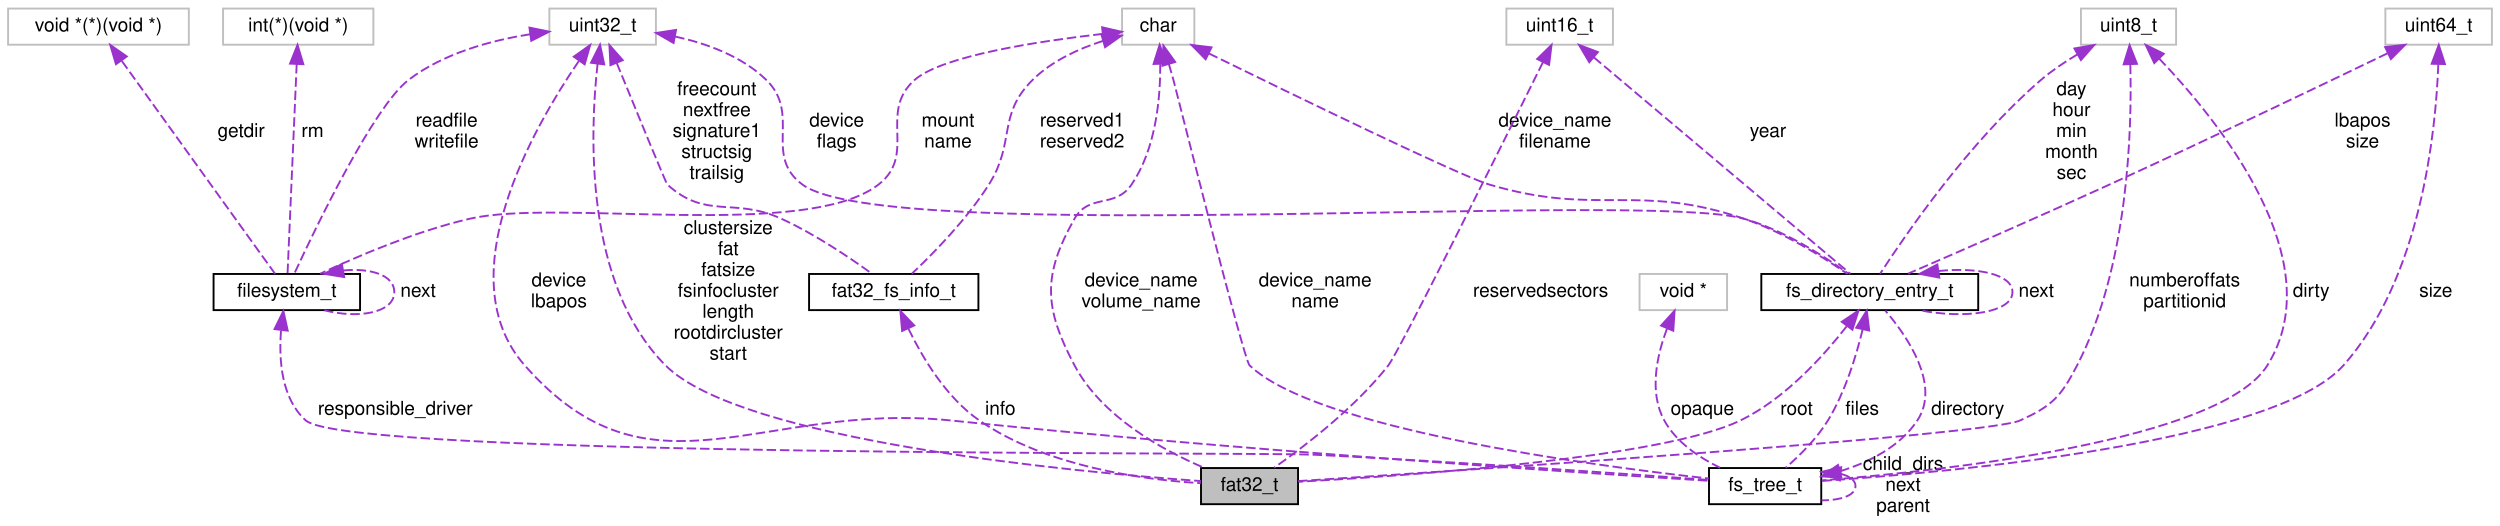
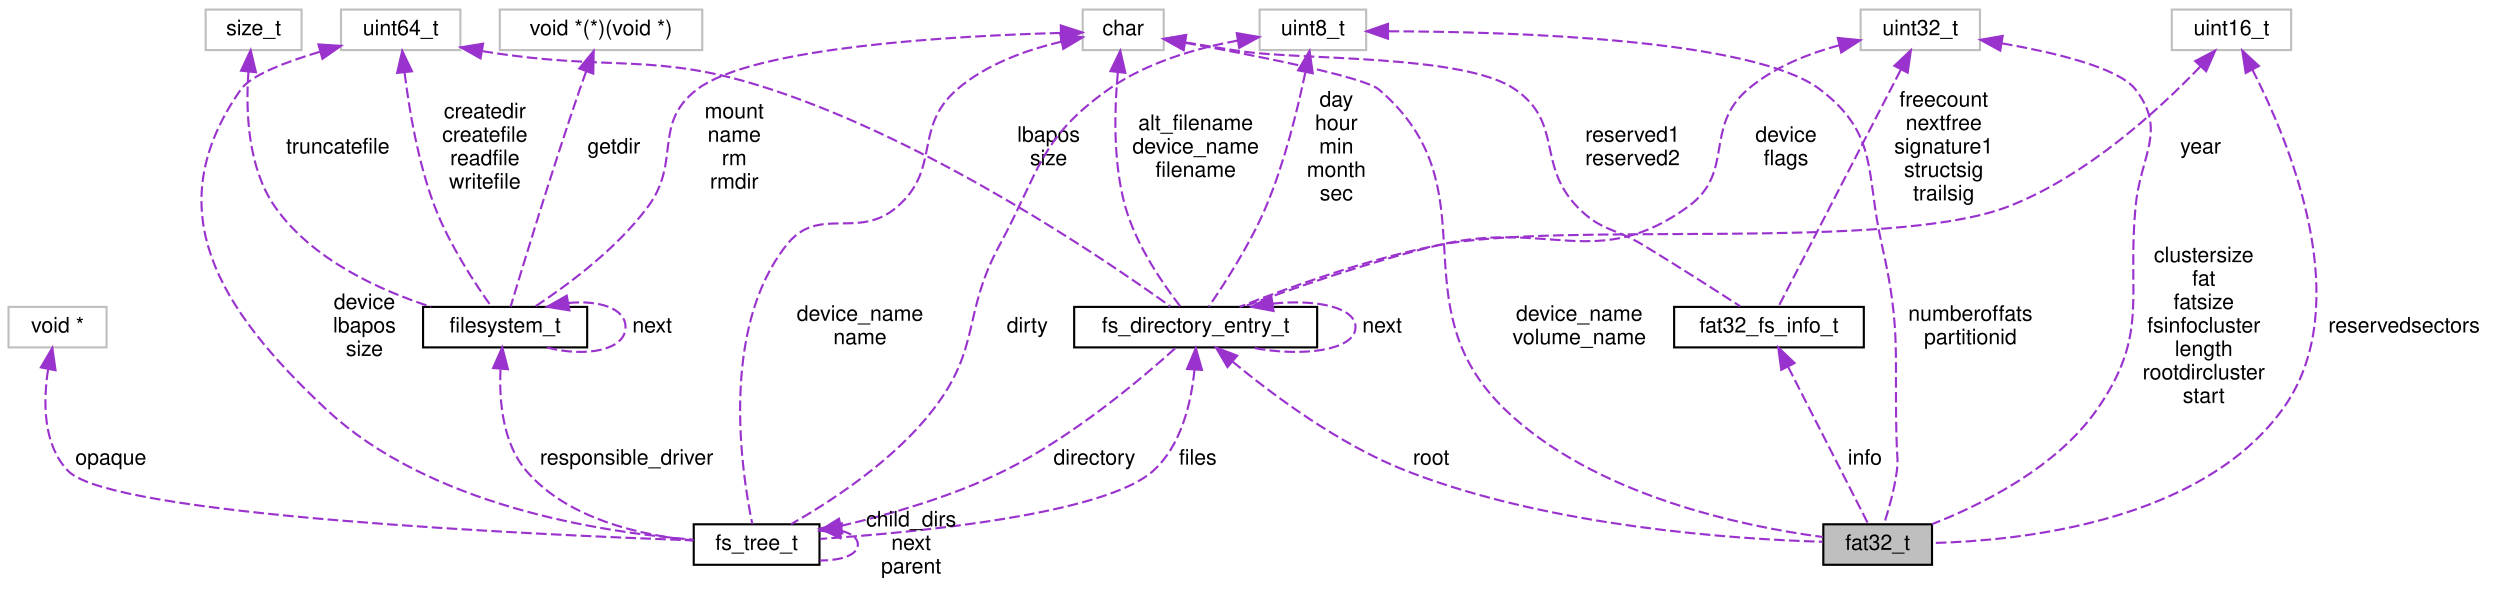
- <svg xmlns="http://www.w3.org/2000/svg" xmlns:xlink="http://www.w3.org/1999/xlink" width="1314pt" height="276pt" viewBox="0.00 0.00 1313.50 276.00">
+ <svg xmlns="http://www.w3.org/2000/svg" xmlns:xlink="http://www.w3.org/1999/xlink" width="1173pt" height="276pt" viewBox="0.00 0.00 1173.00 276.00">
  <g id="graph0" class="graph" transform="scale(1 1) rotate(0) translate(4 272)">
    <g id="node1" class="node">
      <g id="a_node1">
        <a xlink:title="FAT32 filesystem information, used internally by the driver. This is a higher level version of FSINFO...">
-           <polygon fill="#bfbfbf" stroke="black" points="627,-7 627,-26 678,-26 678,-7 627,-7" />
-           <text text-anchor="middle" x="652.5" y="-14" font-family="Helvetica,sans-Serif" font-size="10.00">fat32_t</text>
+           <polygon fill="#bfbfbf" stroke="black" points="851.5,-7 851.5,-26 902.5,-26 902.5,-7 851.5,-7" />
+           <text text-anchor="middle" x="877" y="-14" font-family="Helvetica,sans-Serif" font-size="10.00">fat32_t</text>
        </a>
      </g>
    </g>
    <g id="node2" class="node">
      <g id="a_node2">
-         <a xlink:href="structfs__directory__entry__t.html" target="_top" xlink:title=" ">
-           <polygon fill="none" stroke="black" points="921.5,-109 921.5,-128 1035.5,-128 1035.5,-109 921.5,-109" />
-           <text text-anchor="middle" x="978.5" y="-116" font-family="Helvetica,sans-Serif" font-size="10.00">fs_directory_entry_t</text>
+         <a xlink:href="structfs__directory__entry__t.html" target="_top" xlink:title="A VFS directory entry. Files AND directories have these, but internally there is also a tree of fs_tr...">
+           <polygon fill="none" stroke="black" points="500,-109 500,-128 614,-128 614,-109 500,-109" />
+           <text text-anchor="middle" x="557" y="-116" font-family="Helvetica,sans-Serif" font-size="10.00">fs_directory_entry_t</text>
        </a>
      </g>
    </g>
    <g id="edge1" class="edge">
-       <path fill="none" stroke="#9a32cd" stroke-dasharray="5,2" d="M966.36,-100.48C954.16,-84.81 933.85,-62.33 910.5,-51 869.86,-31.29 735.25,-21.93 678.3,-18.78" />
-       <polygon fill="#9a32cd" stroke="#9a32cd" points="963.78,-102.87 972.57,-108.78 969.38,-98.68 963.78,-102.87" />
-       <text text-anchor="middle" x="940" y="-54" font-family="Helvetica,sans-Serif" font-size="10.00"> root</text>
+       <path fill="none" stroke="#9a32cd" stroke-dasharray="5,2" d="M574.24,-102.4C593,-86.86 624.54,-63.24 656,-51 723.09,-24.9 808.99,-19.04 851.21,-17.79" />
+       <polygon fill="#9a32cd" stroke="#9a32cd" points="571.93,-99.77 566.57,-108.9 576.46,-105.11 571.93,-99.77" />
+       <text text-anchor="middle" x="667.5" y="-54" font-family="Helvetica,sans-Serif" font-size="10.00"> root</text>
    </g>
    <g id="edge2" class="edge">
-       <path fill="none" stroke="#9a32cd" stroke-dasharray="5,2" d="M1014.61,-129.55C1034.84,-131.65 1053.5,-127.97 1053.5,-118.5 1053.5,-107.48 1028.23,-104.3 1004.63,-108.94" />
-       <polygon fill="#9a32cd" stroke="#9a32cd" points="1015.04,-126.08 1004.63,-128.06 1014.01,-133 1015.04,-126.08" />
-       <text text-anchor="middle" x="1066" y="-116" font-family="Helvetica,sans-Serif" font-size="10.00"> next</text>
+       <path fill="none" stroke="#9a32cd" stroke-dasharray="5,2" d="M593.11,-129.55C613.34,-131.65 632,-127.97 632,-118.5 632,-107.48 606.73,-104.3 583.13,-108.94" />
+       <polygon fill="#9a32cd" stroke="#9a32cd" points="593.54,-126.08 583.13,-128.06 592.51,-133 593.54,-126.08" />
+       <text text-anchor="middle" x="644.5" y="-116" font-family="Helvetica,sans-Serif" font-size="10.00"> next</text>
    </g>
    <g id="node4" class="node">
      <g id="a_node4">
-         <a xlink:href="structfs__tree__t.html" target="_top" xlink:title=" ">
-           <polygon fill="none" stroke="black" points="894,-7 894,-26 953,-26 953,-7 894,-7" />
-           <text text-anchor="middle" x="923.5" y="-14" font-family="Helvetica,sans-Serif" font-size="10.00">fs_tree_t</text>
+         <a xlink:href="structfs__tree__t.html" target="_top" xlink:title="Used internally by filesystem.c to cache directories to RAM.">
+           <polygon fill="none" stroke="black" points="321.5,-7 321.5,-26 380.5,-26 380.5,-7 321.5,-7" />
+           <text text-anchor="middle" x="351" y="-14" font-family="Helvetica,sans-Serif" font-size="10.00">fs_tree_t</text>
        </a>
      </g>
    </g>
    <g id="edge6" class="edge">
-       <path fill="none" stroke="#9a32cd" stroke-dasharray="5,2" d="M974.77,-98.92C971.42,-85.01 965.61,-65.9 956.5,-51 950.62,-41.39 941.49,-32.4 934.33,-26.16" />
-       <polygon fill="#9a32cd" stroke="#9a32cd" points="971.37,-99.76 976.94,-108.78 978.21,-98.26 971.37,-99.76" />
-       <text text-anchor="middle" x="974.5" y="-54" font-family="Helvetica,sans-Serif" font-size="10.00"> files</text>
+       <path fill="none" stroke="#9a32cd" stroke-dasharray="5,2" d="M556.44,-98.39C554.93,-83.31 550.33,-62.9 537,-51 514.35,-30.8 427.3,-22.3 380.76,-19.14" />
+       <polygon fill="#9a32cd" stroke="#9a32cd" points="552.97,-98.89 557.09,-108.65 559.95,-98.45 552.97,-98.89" />
+       <text text-anchor="middle" x="558" y="-54" font-family="Helvetica,sans-Serif" font-size="10.00"> files</text>
    </g>
    <g id="node3" class="node">
      <g id="a_node3">
        <a xlink:title=" ">
-           <polygon fill="none" stroke="#bfbfbf" points="1249.5,-248.5 1249.5,-267.5 1305.5,-267.5 1305.5,-248.5 1249.5,-248.5" />
-           <text text-anchor="middle" x="1277.5" y="-255.5" font-family="Helvetica,sans-Serif" font-size="10.00">uint64_t</text>
+           <polygon fill="none" stroke="#bfbfbf" points="156,-248.5 156,-267.5 212,-267.5 212,-248.5 156,-248.5" />
+           <text text-anchor="middle" x="184" y="-255.5" font-family="Helvetica,sans-Serif" font-size="10.00">uint64_t</text>
        </a>
      </g>
    </g>
    <g id="edge3" class="edge">
-       <path fill="none" stroke="#9a32cd" stroke-dasharray="5,2" d="M1250.65,-243.99C1216.73,-227.62 1156.5,-198.77 1104.5,-175 1067.33,-158.01 1023.59,-138.95 998.65,-128.17" />
-       <polygon fill="#9a32cd" stroke="#9a32cd" points="1249.37,-247.26 1259.89,-248.46 1252.41,-240.95 1249.37,-247.26" />
-       <text text-anchor="middle" x="1237.5" y="-205.5" font-family="Helvetica,sans-Serif" font-size="10.00"> lbapos</text>
-       <text text-anchor="middle" x="1237.5" y="-194.5" font-family="Helvetica,sans-Serif" font-size="10.00">size</text>
+       <path fill="none" stroke="#9a32cd" stroke-dasharray="5,2" d="M222.37,-248C283.33,-237.92 302.64,-248.27 358,-230 434.55,-204.74 515.47,-149.57 545.18,-128.2" />
+       <polygon fill="#9a32cd" stroke="#9a32cd" points="221.45,-244.61 212.21,-249.8 222.67,-251.5 221.45,-244.61" />
+       <text text-anchor="middle" x="488" y="-205.5" font-family="Helvetica,sans-Serif" font-size="10.00"> lbapos</text>
+       <text text-anchor="middle" x="488" y="-194.5" font-family="Helvetica,sans-Serif" font-size="10.00">size</text>
    </g>
    <g id="edge5" class="edge">
-       <path fill="none" stroke="#9a32cd" stroke-dasharray="5,2" d="M1277.32,-238.09C1276,-202.7 1268.26,-125.91 1227.5,-80 1191.28,-39.2 1022.15,-23.84 953.04,-19.2" />
-       <polygon fill="#9a32cd" stroke="#9a32cd" points="1273.83,-238.48 1277.57,-248.4 1280.83,-238.32 1273.83,-238.48" />
-       <text text-anchor="middle" x="1276" y="-116" font-family="Helvetica,sans-Serif" font-size="10.00"> size</text>
-     </g>
-     <g id="edge4" class="edge">
-       <path fill="none" stroke="#9a32cd" stroke-dasharray="5,2" d="M962.96,-24.31C978.29,-29.1 994.33,-37.22 1003.5,-51 1015.94,-69.69 998.05,-95.42 986.68,-108.73" />
-       <polygon fill="#9a32cd" stroke="#9a32cd" points="963.64,-20.87 953.07,-21.63 961.81,-27.63 963.64,-20.87" />
-       <text text-anchor="middle" x="1030" y="-54" font-family="Helvetica,sans-Serif" font-size="10.00"> directory</text>
-     </g>
-     <g id="edge7" class="edge">
-       <path fill="none" stroke="#9a32cd" stroke-dasharray="5,2" d="M963.17,-22.95C967.91,-21.77 971,-19.62 971,-16.5 971,-11.5 963.08,-9 953.19,-9" />
-       <polygon fill="#9a32cd" stroke="#9a32cd" points="962.76,-19.47 953.19,-24 963.5,-26.43 962.76,-19.47" />
-       <text text-anchor="middle" x="996" y="-25" font-family="Helvetica,sans-Serif" font-size="10.00"> child_dirs</text>
-       <text text-anchor="middle" x="996" y="-14" font-family="Helvetica,sans-Serif" font-size="10.00">next</text>
-       <text text-anchor="middle" x="996" y="-3" font-family="Helvetica,sans-Serif" font-size="10.00">parent</text>
+       <path fill="none" stroke="#9a32cd" stroke-dasharray="5,2" d="M146.04,-247.69C129.88,-242.9 113.68,-236.66 109,-230 69.33,-173.55 98.63,-127.15 149,-80 197.38,-34.72 277.96,-22.22 321.28,-18.79" />
+       <polygon fill="#9a32cd" stroke="#9a32cd" points="145.42,-251.15 155.99,-250.49 147.31,-244.42 145.42,-251.15" />
+       <text text-anchor="middle" x="167" y="-127" font-family="Helvetica,sans-Serif" font-size="10.00"> device</text>
+       <text text-anchor="middle" x="167" y="-116" font-family="Helvetica,sans-Serif" font-size="10.00">lbapos</text>
+       <text text-anchor="middle" x="167" y="-105" font-family="Helvetica,sans-Serif" font-size="10.00">size</text>
    </g>
    <g id="node5" class="node">
      <g id="a_node5">
-         <a xlink:href="structfilesystem__t.html" target="_top" xlink:title=" ">
-           <polygon fill="none" stroke="black" points="108,-109 108,-128 185,-128 185,-109 108,-109" />
-           <text text-anchor="middle" x="146.5" y="-116" font-family="Helvetica,sans-Serif" font-size="10.00">filesystem_t</text>
-         </a>
-       </g>
+         <a xlink:href="structfilesystem__t.html" target="_top" xlink:title="Defines a filesystem driver.">
+           <polygon fill="none" stroke="black" points="194.5,-109 194.5,-128 271.5,-128 271.5,-109 194.5,-109" />
+           <text text-anchor="middle" x="233" y="-116" font-family="Helvetica,sans-Serif" font-size="10.00">filesystem_t</text>
+         </a>
+       </g>
+     </g>
+     <g id="edge9" class="edge">
+       <path fill="none" stroke="#9a32cd" stroke-dasharray="5,2" d="M185.85,-237.84C187.93,-220.89 192.1,-195.7 200,-175 206.79,-157.2 219.12,-138.56 226.63,-128.05" />
+       <polygon fill="#9a32cd" stroke="#9a32cd" points="182.34,-237.79 184.73,-248.11 189.3,-238.55 182.34,-237.79" />
+       <text text-anchor="middle" x="223.5" y="-216.5" font-family="Helvetica,sans-Serif" font-size="10.00"> createdir</text>
+       <text text-anchor="middle" x="223.5" y="-205.5" font-family="Helvetica,sans-Serif" font-size="10.00">createfile</text>
+       <text text-anchor="middle" x="223.5" y="-194.5" font-family="Helvetica,sans-Serif" font-size="10.00">readfile</text>
+       <text text-anchor="middle" x="223.5" y="-183.5" font-family="Helvetica,sans-Serif" font-size="10.00">writefile</text>
+     </g>
+     <g id="edge4" class="edge">
+       <path fill="none" stroke="#9a32cd" stroke-dasharray="5,2" d="M390.46,-25.22C413.52,-30.62 442.77,-39.03 467,-51 499.4,-67 532.23,-94.86 547.76,-108.89" />
+       <polygon fill="#9a32cd" stroke="#9a32cd" points="391.19,-21.8 380.66,-23.02 389.65,-28.63 391.19,-21.8" />
+       <text text-anchor="middle" x="509.5" y="-54" font-family="Helvetica,sans-Serif" font-size="10.00"> directory</text>
+     </g>
+     <g id="edge7" class="edge">
+       <path fill="none" stroke="#9a32cd" stroke-dasharray="5,2" d="M390.67,-22.95C395.41,-21.77 398.5,-19.62 398.5,-16.5 398.5,-11.5 390.58,-9 380.69,-9" />
+       <polygon fill="#9a32cd" stroke="#9a32cd" points="390.26,-19.47 380.69,-24 391,-26.43 390.26,-19.47" />
+       <text text-anchor="middle" x="423.5" y="-25" font-family="Helvetica,sans-Serif" font-size="10.00"> child_dirs</text>
+       <text text-anchor="middle" x="423.5" y="-14" font-family="Helvetica,sans-Serif" font-size="10.00">next</text>
+       <text text-anchor="middle" x="423.5" y="-3" font-family="Helvetica,sans-Serif" font-size="10.00">parent</text>
    </g>
    <g id="edge8" class="edge">
-       <path fill="none" stroke="#9a32cd" stroke-dasharray="5,2" d="M143.45,-98.18C142.27,-82.98 143.58,-62.51 156.5,-51 178.5,-31.4 657.07,-34.46 686.5,-33 761.25,-29.29 849.14,-23.05 893.96,-19.73" />
-       <polygon fill="#9a32cd" stroke="#9a32cd" points="140.03,-99.03 144.7,-108.54 146.98,-98.2 140.03,-99.03" />
-       <text text-anchor="middle" x="203.5" y="-54" font-family="Helvetica,sans-Serif" font-size="10.00"> responsible_driver</text>
-     </g>
-     <g id="edge10" class="edge">
-       <path fill="none" stroke="#9a32cd" stroke-dasharray="5,2" d="M176.19,-129.84C190.43,-131.23 203,-127.45 203,-118.5 203,-107.48 183.96,-104.3 166.19,-108.94" />
-       <polygon fill="#9a32cd" stroke="#9a32cd" points="176.65,-126.37 166.19,-128.06 175.42,-133.26 176.65,-126.37" />
-       <text text-anchor="middle" x="215.5" y="-116" font-family="Helvetica,sans-Serif" font-size="10.00"> next</text>
+       <path fill="none" stroke="#9a32cd" stroke-dasharray="5,2" d="M230.81,-98.61C230.19,-83.95 231.84,-64 243,-51 262.31,-28.51 296.42,-20.9 321.15,-18.43" />
+       <polygon fill="#9a32cd" stroke="#9a32cd" points="227.36,-99.32 231.66,-109 234.33,-98.75 227.36,-99.32" />
+       <text text-anchor="middle" x="290" y="-54" font-family="Helvetica,sans-Serif" font-size="10.00"> responsible_driver</text>
+     </g>
+     <g id="edge11" class="edge">
+       <path fill="none" stroke="#9a32cd" stroke-dasharray="5,2" d="M262.69,-129.84C276.93,-131.23 289.5,-127.45 289.5,-118.5 289.5,-107.48 270.46,-104.3 252.69,-108.94" />
+       <polygon fill="#9a32cd" stroke="#9a32cd" points="263.15,-126.37 252.69,-128.06 261.92,-133.26 263.15,-126.37" />
+       <text text-anchor="middle" x="302" y="-116" font-family="Helvetica,sans-Serif" font-size="10.00"> next</text>
    </g>
    <g id="node6" class="node">
      <g id="a_node6">
        <a xlink:title=" ">
-           <polygon fill="none" stroke="#bfbfbf" points="0,-248.5 0,-267.5 95,-267.5 95,-248.5 0,-248.5" />
-           <text text-anchor="middle" x="47.5" y="-255.5" font-family="Helvetica,sans-Serif" font-size="10.00">void *(*)(void *)</text>
-         </a>
-       </g>
-     </g>
-     <g id="edge9" class="edge">
-       <path fill="none" stroke="#9a32cd" stroke-dasharray="5,2" d="M59.79,-239.93C81.13,-210.3 124.27,-150.38 140.31,-128.1" />
-       <polygon fill="#9a32cd" stroke="#9a32cd" points="56.7,-238.24 53.69,-248.4 62.38,-242.33 56.7,-238.24" />
-       <text text-anchor="middle" x="122.5" y="-200" font-family="Helvetica,sans-Serif" font-size="10.00"> getdir</text>
+           <polygon fill="none" stroke="#bfbfbf" points="230.5,-248.5 230.5,-267.5 325.5,-267.5 325.5,-248.5 230.5,-248.5" />
+           <text text-anchor="middle" x="278" y="-255.5" font-family="Helvetica,sans-Serif" font-size="10.00">void *(*)(void *)</text>
+         </a>
+       </g>
+     </g>
+     <g id="edge10" class="edge">
+       <path fill="none" stroke="#9a32cd" stroke-dasharray="5,2" d="M271,-238.45C269.97,-235.63 268.94,-232.74 268,-230 255.06,-192.32 241.2,-146.82 235.58,-128.14" />
+       <polygon fill="#9a32cd" stroke="#9a32cd" points="267.8,-239.88 274.56,-248.04 274.36,-237.45 267.8,-239.88" />
+       <text text-anchor="middle" x="284" y="-200" font-family="Helvetica,sans-Serif" font-size="10.00"> getdir</text>
    </g>
    <g id="node7" class="node">
      <g id="a_node7">
        <a xlink:title=" ">
-           <polygon fill="none" stroke="#bfbfbf" points="113,-248.5 113,-267.5 192,-267.5 192,-248.5 113,-248.5" />
-           <text text-anchor="middle" x="152.5" y="-255.5" font-family="Helvetica,sans-Serif" font-size="10.00">int(*)(void *)</text>
-         </a>
-       </g>
-     </g>
-     <g id="edge11" class="edge">
-       <path fill="none" stroke="#9a32cd" stroke-dasharray="5,2" d="M151.69,-238.36C150.37,-208.23 147.83,-149.99 146.88,-128.1" />
-       <polygon fill="#9a32cd" stroke="#9a32cd" points="148.19,-238.56 152.12,-248.4 155.19,-238.26 148.19,-238.56" />
-       <text text-anchor="middle" x="160" y="-200" font-family="Helvetica,sans-Serif" font-size="10.00"> rm</text>
-     </g>
-     <g id="node8" class="node">
-       <g id="a_node8">
-         <a xlink:title=" ">
-           <polygon fill="none" stroke="#bfbfbf" points="585.5,-248.5 585.5,-267.5 623.5,-267.5 623.5,-248.5 585.5,-248.5" />
-           <text text-anchor="middle" x="604.5" y="-255.5" font-family="Helvetica,sans-Serif" font-size="10.00">char</text>
-         </a>
-       </g>
-     </g>
-     <g id="edge23" class="edge">
-       <path fill="none" stroke="#9a32cd" stroke-dasharray="5,2" d="M605.58,-238.26C605.68,-220.49 603.34,-193.78 590.5,-175 581.72,-162.16 568.16,-170.53 560.5,-157 543.64,-127.22 544.48,-110.24 560.5,-80 574.78,-53.04 606.48,-35.55 628.65,-26.11" />
-       <polygon fill="#9a32cd" stroke="#9a32cd" points="602.07,-238.37 605.25,-248.48 609.07,-238.6 602.07,-238.37" />
-       <text text-anchor="middle" x="595.5" y="-121.5" font-family="Helvetica,sans-Serif" font-size="10.00"> device_name</text>
-       <text text-anchor="middle" x="595.5" y="-110.5" font-family="Helvetica,sans-Serif" font-size="10.00">volume_name</text>
-     </g>
-     <g id="edge19" class="edge">
-       <path fill="none" stroke="#9a32cd" stroke-dasharray="5,2" d="M631.15,-243.89C676.06,-221.88 763.39,-179.46 778.5,-175 836.13,-157.99 855.56,-176.19 912.5,-157 932.73,-150.18 953.79,-136.98 966.52,-128.2" />
-       <polygon fill="#9a32cd" stroke="#9a32cd" points="629.43,-240.83 622,-248.38 632.52,-247.12 629.43,-240.83" />
-       <text text-anchor="middle" x="813" y="-205.5" font-family="Helvetica,sans-Serif" font-size="10.00"> device_name</text>
-       <text text-anchor="middle" x="813" y="-194.5" font-family="Helvetica,sans-Serif" font-size="10.00">filename</text>
+           <polygon fill="none" stroke="#bfbfbf" points="504,-248.5 504,-267.5 542,-267.5 542,-248.5 504,-248.5" />
+           <text text-anchor="middle" x="523" y="-255.5" font-family="Helvetica,sans-Serif" font-size="10.00">char</text>
+         </a>
+       </g>
+     </g>
+     <g id="edge22" class="edge">
+       <path fill="none" stroke="#9a32cd" stroke-dasharray="5,2" d="M552.14,-251.92C585.4,-245.89 636.11,-235.91 643,-230 697.39,-183.38 650.55,-129.85 702,-80 743.82,-39.48 813.67,-25.03 851.23,-20.03" />
+       <polygon fill="#9a32cd" stroke="#9a32cd" points="551.26,-248.52 542.04,-253.72 552.5,-255.41 551.26,-248.52" />
+       <text text-anchor="middle" x="737" y="-121.5" font-family="Helvetica,sans-Serif" font-size="10.00"> device_name</text>
+       <text text-anchor="middle" x="737" y="-110.5" font-family="Helvetica,sans-Serif" font-size="10.00">volume_name</text>
+     </g>
+     <g id="edge18" class="edge">
+       <path fill="none" stroke="#9a32cd" stroke-dasharray="5,2" d="M520.48,-237.96C518.89,-221.08 518.11,-195.93 524,-175 529.1,-156.87 541.72,-138.63 549.79,-128.24" />
+       <polygon fill="#9a32cd" stroke="#9a32cd" points="517.04,-238.63 521.64,-248.17 523.99,-237.84 517.04,-238.63" />
+       <text text-anchor="middle" x="557" y="-211" font-family="Helvetica,sans-Serif" font-size="10.00"> alt_filename</text>
+       <text text-anchor="middle" x="557" y="-200" font-family="Helvetica,sans-Serif" font-size="10.00">device_name</text>
+       <text text-anchor="middle" x="557" y="-189" font-family="Helvetica,sans-Serif" font-size="10.00">filename</text>
    </g>
    <g id="edge14" class="edge">
-       <path fill="none" stroke="#9a32cd" stroke-dasharray="5,2" d="M610.08,-238.43C610.9,-235.61 611.73,-232.73 612.5,-230 613.67,-225.85 649.4,-83 652.5,-80 686.96,-46.69 830.91,-27.46 893.84,-20.5" />
-       <polygon fill="#9a32cd" stroke="#9a32cd" points="606.72,-237.44 607.23,-248.02 613.43,-239.43 606.72,-237.44" />
-       <text text-anchor="middle" x="687" y="-121.5" font-family="Helvetica,sans-Serif" font-size="10.00"> device_name</text>
-       <text text-anchor="middle" x="687" y="-110.5" font-family="Helvetica,sans-Serif" font-size="10.00">name</text>
+       <path fill="none" stroke="#9a32cd" stroke-dasharray="5,2" d="M494.05,-252.46C478.07,-248.71 458.74,-241.97 445,-230 424.32,-211.98 437.68,-193.02 417,-175 398.56,-158.94 380.16,-176.19 365,-157 333.61,-117.28 343.99,-50.01 348.98,-26.18" />
+       <polygon fill="#9a32cd" stroke="#9a32cd" points="493.48,-255.92 503.98,-254.52 494.9,-249.06 493.48,-255.92" />
+       <text text-anchor="middle" x="399.5" y="-121.5" font-family="Helvetica,sans-Serif" font-size="10.00"> device_name</text>
+       <text text-anchor="middle" x="399.5" y="-110.5" font-family="Helvetica,sans-Serif" font-size="10.00">name</text>
    </g>
    <g id="edge12" class="edge">
-       <path fill="none" stroke="#9a32cd" stroke-dasharray="5,2" d="M575.3,-254.18C542.18,-250.41 490.91,-242.71 476.5,-230 457.11,-212.89 477.92,-190.87 457.5,-175 419.65,-145.57 289.2,-167.84 242.5,-157 214.09,-150.41 182.94,-137.01 164.05,-128.14" />
-       <polygon fill="#9a32cd" stroke="#9a32cd" points="575.02,-257.67 585.34,-255.26 575.77,-250.71 575.02,-257.67" />
-       <text text-anchor="middle" x="494" y="-205.5" font-family="Helvetica,sans-Serif" font-size="10.00"> mount</text>
-       <text text-anchor="middle" x="494" y="-194.5" font-family="Helvetica,sans-Serif" font-size="10.00">name</text>
+       <path fill="none" stroke="#9a32cd" stroke-dasharray="5,2" d="M493.53,-256.54C444.54,-255.2 349.1,-250.03 323,-230 301.98,-213.87 315.77,-196.29 300,-175 285.26,-155.09 261.91,-137.92 247.03,-128.14" />
+       <polygon fill="#9a32cd" stroke="#9a32cd" points="493.73,-260.04 503.81,-256.78 493.89,-253.04 493.73,-260.04" />
+       <text text-anchor="middle" x="340.5" y="-216.5" font-family="Helvetica,sans-Serif" font-size="10.00"> mount</text>
+       <text text-anchor="middle" x="340.5" y="-205.5" font-family="Helvetica,sans-Serif" font-size="10.00">name</text>
+       <text text-anchor="middle" x="340.5" y="-194.5" font-family="Helvetica,sans-Serif" font-size="10.00">rm</text>
+       <text text-anchor="middle" x="340.5" y="-183.5" font-family="Helvetica,sans-Serif" font-size="10.00">rmdir</text>
    </g>
    <g id="node13" class="node">
      <g id="a_node13">
        <a xlink:href="structfat32__fs__info__t.html" target="_top" xlink:title="FAT32 FSINFO structure.">
-           <polygon fill="none" stroke="black" points="421,-109 421,-128 510,-128 510,-109 421,-109" />
-           <text text-anchor="middle" x="465.5" y="-116" font-family="Helvetica,sans-Serif" font-size="10.00">fat32_fs_info_t</text>
-         </a>
-       </g>
-     </g>
-     <g id="edge25" class="edge">
-       <path fill="none" stroke="#9a32cd" stroke-dasharray="5,2" d="M575.49,-250.51C562.81,-246.43 548.55,-239.98 538.5,-230 519.69,-211.34 529.68,-197.38 515.5,-175 503.84,-156.59 485.95,-138.44 475.03,-128.14" />
-       <polygon fill="#9a32cd" stroke="#9a32cd" points="574.65,-253.91 585.22,-253.3 576.58,-247.18 574.65,-253.91" />
-       <text text-anchor="middle" x="564.5" y="-205.5" font-family="Helvetica,sans-Serif" font-size="10.00"> reserved1</text>
-       <text text-anchor="middle" x="564.5" y="-194.5" font-family="Helvetica,sans-Serif" font-size="10.00">reserved2</text>
+           <polygon fill="none" stroke="black" points="781.5,-109 781.5,-128 870.5,-128 870.5,-109 781.5,-109" />
+           <text text-anchor="middle" x="826" y="-116" font-family="Helvetica,sans-Serif" font-size="10.00">fat32_fs_info_t</text>
+         </a>
+       </g>
+     </g>
+     <g id="edge24" class="edge">
+       <path fill="none" stroke="#9a32cd" stroke-dasharray="5,2" d="M552.13,-252.1C560.47,-250.73 569.59,-249.27 578,-248 606.62,-243.66 683.31,-246.63 707,-230 729.62,-214.12 716.86,-194.94 736,-175 747.03,-163.51 753.39,-165.27 767,-157 782.76,-147.42 800.61,-135.99 812.51,-128.29" />
+       <polygon fill="#9a32cd" stroke="#9a32cd" points="551.37,-248.68 542.07,-253.77 552.51,-255.59 551.37,-248.68" />
+       <text text-anchor="middle" x="762" y="-205.5" font-family="Helvetica,sans-Serif" font-size="10.00"> reserved1</text>
+       <text text-anchor="middle" x="762" y="-194.5" font-family="Helvetica,sans-Serif" font-size="10.00">reserved2</text>
+     </g>
+     <g id="node8" class="node">
+       <g id="a_node8">
+         <a xlink:title=" ">
+           <polygon fill="none" stroke="#bfbfbf" points="92.5,-248.5 92.5,-267.5 137.5,-267.5 137.5,-248.5 92.5,-248.5" />
+           <text text-anchor="middle" x="115" y="-255.5" font-family="Helvetica,sans-Serif" font-size="10.00">size_t</text>
+         </a>
+       </g>
+     </g>
+     <g id="edge13" class="edge">
+       <path fill="none" stroke="#9a32cd" stroke-dasharray="5,2" d="M112.58,-238.41C111.27,-220.55 112.02,-193.62 125,-175 142.18,-150.36 173.7,-135.95 198.27,-128.02" />
+       <polygon fill="#9a32cd" stroke="#9a32cd" points="109.11,-238.83 113.61,-248.42 116.07,-238.12 109.11,-238.83" />
+       <text text-anchor="middle" x="154.5" y="-200" font-family="Helvetica,sans-Serif" font-size="10.00"> truncatefile</text>
    </g>
    <g id="node9" class="node">
      <g id="a_node9">
        <a xlink:title=" ">
-           <polygon fill="none" stroke="#bfbfbf" points="284.5,-248.5 284.5,-267.5 340.5,-267.5 340.5,-248.5 284.5,-248.5" />
-           <text text-anchor="middle" x="312.5" y="-255.5" font-family="Helvetica,sans-Serif" font-size="10.00">uint32_t</text>
+           <polygon fill="none" stroke="#bfbfbf" points="587,-248.5 587,-267.5 637,-267.5 637,-248.5 587,-248.5" />
+           <text text-anchor="middle" x="612" y="-255.5" font-family="Helvetica,sans-Serif" font-size="10.00">uint8_t</text>
        </a>
      </g>
    </g>
    <g id="edge27" class="edge">
-       <path fill="none" stroke="#9a32cd" stroke-dasharray="5,2" d="M309.84,-238.44C305.81,-202.46 302.69,-122.95 345.5,-80 385.14,-40.22 560.59,-23.95 626.95,-19.14" />
-       <polygon fill="#9a32cd" stroke="#9a32cd" points="306.38,-239.02 311.12,-248.5 313.33,-238.14 306.38,-239.02" />
-       <text text-anchor="middle" x="378.5" y="-149" font-family="Helvetica,sans-Serif" font-size="10.00"> clustersize</text>
-       <text text-anchor="middle" x="378.5" y="-138" font-family="Helvetica,sans-Serif" font-size="10.00">fat</text>
-       <text text-anchor="middle" x="378.5" y="-127" font-family="Helvetica,sans-Serif" font-size="10.00">fatsize</text>
-       <text text-anchor="middle" x="378.5" y="-116" font-family="Helvetica,sans-Serif" font-size="10.00">fsinfocluster</text>
-       <text text-anchor="middle" x="378.5" y="-105" font-family="Helvetica,sans-Serif" font-size="10.00">length</text>
-       <text text-anchor="middle" x="378.5" y="-94" font-family="Helvetica,sans-Serif" font-size="10.00">rootdircluster</text>
-       <text text-anchor="middle" x="378.5" y="-83" font-family="Helvetica,sans-Serif" font-size="10.00">start</text>
+       <path fill="none" stroke="#9a32cd" stroke-dasharray="5,2" d="M647.5,-257.32C705.95,-257.15 819.06,-253.66 850,-230 877.73,-208.79 871.18,-191.02 879,-157 888.48,-115.74 884.44,-104.31 886,-62 886.18,-57.11 886.64,-55.85 886,-51 884.87,-42.4 882.16,-32.88 880.01,-26.19" />
+       <polygon fill="#9a32cd" stroke="#9a32cd" points="647.26,-253.82 637.25,-257.32 647.25,-260.82 647.26,-253.82" />
+       <text text-anchor="middle" x="920.5" y="-121.5" font-family="Helvetica,sans-Serif" font-size="10.00"> numberoffats</text>
+       <text text-anchor="middle" x="920.5" y="-110.5" font-family="Helvetica,sans-Serif" font-size="10.00">partitionid</text>
    </g>
    <g id="edge20" class="edge">
-       <path fill="none" stroke="#9a32cd" stroke-dasharray="5,2" d="M350.6,-252.8C367.16,-249.18 385.68,-242.46 398.5,-230 417.05,-211.97 396.71,-190.39 417.5,-175 461.73,-142.25 859.55,-172.03 912.5,-157 933.29,-151.1 954.53,-137.37 967.11,-128.26" />
-       <polygon fill="#9a32cd" stroke="#9a32cd" points="349.78,-249.39 340.6,-254.67 351.07,-256.27 349.78,-249.39" />
-       <text text-anchor="middle" x="435.5" y="-205.5" font-family="Helvetica,sans-Serif" font-size="10.00"> device</text>
-       <text text-anchor="middle" x="435.5" y="-194.5" font-family="Helvetica,sans-Serif" font-size="10.00">flags</text>
+       <path fill="none" stroke="#9a32cd" stroke-dasharray="5,2" d="M608.42,-237.87C604.89,-220.93 598.75,-195.74 590,-175 582.59,-157.44 570.47,-138.73 563.16,-128.14" />
+       <polygon fill="#9a32cd" stroke="#9a32cd" points="605.08,-238.99 610.45,-248.12 611.94,-237.63 605.08,-238.99" />
+       <text text-anchor="middle" x="623" y="-222" font-family="Helvetica,sans-Serif" font-size="10.00"> day</text>
+       <text text-anchor="middle" x="623" y="-211" font-family="Helvetica,sans-Serif" font-size="10.00">hour</text>
+       <text text-anchor="middle" x="623" y="-200" font-family="Helvetica,sans-Serif" font-size="10.00">min</text>
+       <text text-anchor="middle" x="623" y="-189" font-family="Helvetica,sans-Serif" font-size="10.00">month</text>
+       <text text-anchor="middle" x="623" y="-178" font-family="Helvetica,sans-Serif" font-size="10.00">sec</text>
    </g>
    <g id="edge15" class="edge">
-       <path fill="none" stroke="#9a32cd" stroke-dasharray="5,2" d="M299.93,-239.83C276.22,-205.21 230.77,-126.35 271.5,-80 337.77,-4.6 395.65,-61.36 495.5,-51 644.88,-35.49 824.27,-23.64 893.88,-19.3" />
-       <polygon fill="#9a32cd" stroke="#9a32cd" points="297.33,-242.21 305.95,-248.36 303.05,-238.18 297.33,-242.21" />
-       <text text-anchor="middle" x="289.5" y="-121.5" font-family="Helvetica,sans-Serif" font-size="10.00"> device</text>
-       <text text-anchor="middle" x="289.5" y="-110.5" font-family="Helvetica,sans-Serif" font-size="10.00">lbapos</text>
-     </g>
-     <g id="edge13" class="edge">
-       <path fill="none" stroke="#9a32cd" stroke-dasharray="5,2" d="M274.37,-254C253.74,-250.74 228.81,-243.98 210.5,-230 192.18,-216 161.38,-151.8 150.47,-128.22" />
-       <polygon fill="#9a32cd" stroke="#9a32cd" points="274.03,-257.49 284.41,-255.37 274.98,-250.55 274.03,-257.49" />
-       <text text-anchor="middle" x="230.5" y="-205.5" font-family="Helvetica,sans-Serif" font-size="10.00"> readfile</text>
-       <text text-anchor="middle" x="230.5" y="-194.5" font-family="Helvetica,sans-Serif" font-size="10.00">writefile</text>
-     </g>
-     <g id="edge26" class="edge">
-       <path fill="none" stroke="#9a32cd" stroke-dasharray="5,2" d="M319.92,-238.84C329.73,-214.86 345.86,-175.57 346.5,-175 367.16,-156.34 381.18,-168.58 406.5,-157 423.94,-149.03 442.33,-136.61 453.85,-128.27" />
-       <polygon fill="#9a32cd" stroke="#9a32cd" points="316.59,-237.73 316.05,-248.31 323.07,-240.37 316.59,-237.73" />
-       <text text-anchor="middle" x="372.5" y="-222" font-family="Helvetica,sans-Serif" font-size="10.00"> freecount</text>
-       <text text-anchor="middle" x="372.5" y="-211" font-family="Helvetica,sans-Serif" font-size="10.00">nextfree</text>
-       <text text-anchor="middle" x="372.5" y="-200" font-family="Helvetica,sans-Serif" font-size="10.00">signature1</text>
-       <text text-anchor="middle" x="372.5" y="-189" font-family="Helvetica,sans-Serif" font-size="10.00">structsig</text>
-       <text text-anchor="middle" x="372.5" y="-178" font-family="Helvetica,sans-Serif" font-size="10.00">trailsig</text>
+       <path fill="none" stroke="#9a32cd" stroke-dasharray="5,2" d="M576.77,-252.98C557.43,-249.4 533.83,-242.66 516,-230 483.73,-207.08 483.85,-191.8 465,-157 447.43,-124.56 456.45,-109.28 434,-80 415.56,-55.95 385.58,-36.55 367.14,-26.05" />
+       <polygon fill="#9a32cd" stroke="#9a32cd" points="576.29,-256.45 586.73,-254.62 577.43,-249.54 576.29,-256.45" />
+       <text text-anchor="middle" x="478" y="-116" font-family="Helvetica,sans-Serif" font-size="10.00"> dirty</text>
    </g>
    <g id="node10" class="node">
      <g id="a_node10">
        <a xlink:title=" ">
-           <polygon fill="none" stroke="#bfbfbf" points="1089.5,-248.5 1089.5,-267.5 1139.5,-267.5 1139.5,-248.5 1089.5,-248.5" />
-           <text text-anchor="middle" x="1114.5" y="-255.5" font-family="Helvetica,sans-Serif" font-size="10.00">uint8_t</text>
-         </a>
-       </g>
-     </g>
-     <g id="edge28" class="edge">
-       <path fill="none" stroke="#9a32cd" stroke-dasharray="5,2" d="M1115.45,-238.04C1116.34,-204.28 1114.56,-132.37 1087.5,-80 1078.99,-63.52 1074.39,-58.65 1057.5,-51 1040.17,-43.15 764.39,-24.74 678.1,-19.14" />
-       <polygon fill="#9a32cd" stroke="#9a32cd" points="1111.94,-238.17 1115.06,-248.3 1118.94,-238.44 1111.94,-238.17" />
-       <text text-anchor="middle" x="1144" y="-121.5" font-family="Helvetica,sans-Serif" font-size="10.00"> numberoffats</text>
-       <text text-anchor="middle" x="1144" y="-110.5" font-family="Helvetica,sans-Serif" font-size="10.00">partitionid</text>
-     </g>
-     <g id="edge21" class="edge">
-       <path fill="none" stroke="#9a32cd" stroke-dasharray="5,2" d="M1087.74,-243.46C1081.14,-239.55 1074.3,-234.97 1068.5,-230 1030.75,-197.62 996.8,-147.97 983.95,-128.13" />
-       <polygon fill="#9a32cd" stroke="#9a32cd" points="1086.05,-246.52 1096.49,-248.36 1089.48,-240.42 1086.05,-246.52" />
-       <text text-anchor="middle" x="1084.5" y="-222" font-family="Helvetica,sans-Serif" font-size="10.00"> day</text>
-       <text text-anchor="middle" x="1084.5" y="-211" font-family="Helvetica,sans-Serif" font-size="10.00">hour</text>
-       <text text-anchor="middle" x="1084.5" y="-200" font-family="Helvetica,sans-Serif" font-size="10.00">min</text>
-       <text text-anchor="middle" x="1084.5" y="-189" font-family="Helvetica,sans-Serif" font-size="10.00">month</text>
-       <text text-anchor="middle" x="1084.5" y="-178" font-family="Helvetica,sans-Serif" font-size="10.00">sec</text>
+           <polygon fill="none" stroke="#bfbfbf" points="0,-109 0,-128 46,-128 46,-109 0,-109" />
+           <text text-anchor="middle" x="23" y="-116" font-family="Helvetica,sans-Serif" font-size="10.00">void *</text>
+         </a>
+       </g>
    </g>
    <g id="edge16" class="edge">
-       <path fill="none" stroke="#9a32cd" stroke-dasharray="5,2" d="M1130.59,-241.23C1161.2,-209.25 1221.84,-135.14 1187.5,-80 1162.73,-40.22 1016.94,-24.52 953.25,-19.5" />
-       <polygon fill="#9a32cd" stroke="#9a32cd" points="1128.04,-238.83 1123.53,-248.41 1133.03,-243.73 1128.04,-238.83" />
-       <text text-anchor="middle" x="1210.5" y="-116" font-family="Helvetica,sans-Serif" font-size="10.00"> dirty</text>
+       <path fill="none" stroke="#9a32cd" stroke-dasharray="5,2" d="M18.55,-98.61C16.25,-83.65 16.04,-63.3 28,-51 48.26,-30.16 245.53,-21.15 321.44,-18.44" />
+       <polygon fill="#9a32cd" stroke="#9a32cd" points="15.19,-99.63 20.55,-108.77 22.05,-98.28 15.19,-99.63" />
+       <text text-anchor="middle" x="48" y="-54" font-family="Helvetica,sans-Serif" font-size="10.00"> opaque</text>
    </g>
    <g id="node11" class="node">
      <g id="a_node11">
        <a xlink:title=" ">
-           <polygon fill="none" stroke="#bfbfbf" points="857.5,-109 857.5,-128 903.5,-128 903.5,-109 857.5,-109" />
-           <text text-anchor="middle" x="880.5" y="-116" font-family="Helvetica,sans-Serif" font-size="10.00">void *</text>
-         </a>
-       </g>
+           <polygon fill="none" stroke="#bfbfbf" points="1015,-248.5 1015,-267.5 1071,-267.5 1071,-248.5 1015,-248.5" />
+           <text text-anchor="middle" x="1043" y="-255.5" font-family="Helvetica,sans-Serif" font-size="10.00">uint16_t</text>
+         </a>
+       </g>
+     </g>
+     <g id="edge21" class="edge">
+       <path fill="none" stroke="#9a32cd" stroke-dasharray="5,2" d="M1052.79,-239.39C1070.35,-205.15 1102.25,-128.7 1067,-80 1028.93,-27.4 945.1,-18.29 902.67,-17.21" />
+       <polygon fill="#9a32cd" stroke="#9a32cd" points="1049.69,-237.75 1048.08,-248.23 1055.87,-241.04 1049.69,-237.75" />
+       <text text-anchor="middle" x="1124" y="-116" font-family="Helvetica,sans-Serif" font-size="10.00"> reservedsectors</text>
    </g>
    <g id="edge17" class="edge">
-       <path fill="none" stroke="#9a32cd" stroke-dasharray="5,2" d="M871.89,-99.21C866.63,-85.2 862.33,-65.83 870.5,-51 876.8,-39.56 888.84,-31.48 899.86,-26.13" />
-       <polygon fill="#9a32cd" stroke="#9a32cd" points="868.79,-100.86 875.91,-108.71 875.23,-98.13 868.79,-100.86" />
-       <text text-anchor="middle" x="890.5" y="-54" font-family="Helvetica,sans-Serif" font-size="10.00"> opaque</text>
+       <path fill="none" stroke="#9a32cd" stroke-dasharray="5,2" d="M1028.34,-240.73C1009.58,-221.15 975.05,-189.17 938,-175 882.45,-153.76 729.37,-168.38 671,-157 637.46,-150.46 600.11,-136.91 577.59,-128.01" />
+       <polygon fill="#9a32cd" stroke="#9a32cd" points="1026,-243.34 1035.38,-248.27 1031.12,-238.57 1026,-243.34" />
+       <text text-anchor="middle" x="1028.5" y="-200" font-family="Helvetica,sans-Serif" font-size="10.00"> year</text>
    </g>
    <g id="node12" class="node">
      <g id="a_node12">
        <a xlink:title=" ">
-           <polygon fill="none" stroke="#bfbfbf" points="787.5,-248.5 787.5,-267.5 843.5,-267.5 843.5,-248.5 787.5,-248.5" />
-           <text text-anchor="middle" x="815.5" y="-255.5" font-family="Helvetica,sans-Serif" font-size="10.00">uint16_t</text>
-         </a>
-       </g>
-     </g>
-     <g id="edge22" class="edge">
-       <path fill="none" stroke="#9a32cd" stroke-dasharray="5,2" d="M806.73,-239.3C785.18,-195.84 730.95,-86.93 725.5,-80 707.86,-57.58 681.21,-37.22 665.47,-26.18" />
-       <polygon fill="#9a32cd" stroke="#9a32cd" points="803.67,-240.99 811.24,-248.4 809.94,-237.88 803.67,-240.99" />
-       <text text-anchor="middle" x="805.5" y="-116" font-family="Helvetica,sans-Serif" font-size="10.00"> reservedsectors</text>
-     </g>
-     <g id="edge18" class="edge">
-       <path fill="none" stroke="#9a32cd" stroke-dasharray="5,2" d="M833.51,-241.81C867.77,-212.91 941.33,-150.86 968.31,-128.1" />
-       <polygon fill="#9a32cd" stroke="#9a32cd" points="831.08,-239.28 825.7,-248.4 835.6,-244.63 831.08,-239.28" />
-       <text text-anchor="middle" x="925" y="-200" font-family="Helvetica,sans-Serif" font-size="10.00"> year</text>
-     </g>
-     <g id="edge24" class="edge">
-       <path fill="none" stroke="#9a32cd" stroke-dasharray="5,2" d="M473.24,-99.18C480.61,-83.97 493.16,-62.96 510.5,-51 545.84,-26.62 596.64,-19.84 626.92,-18.04" />
-       <polygon fill="#9a32cd" stroke="#9a32cd" points="469.91,-98.05 468.97,-108.6 476.28,-100.94 469.91,-98.05" />
-       <text text-anchor="middle" x="521.5" y="-54" font-family="Helvetica,sans-Serif" font-size="10.00"> info</text>
+           <polygon fill="none" stroke="#bfbfbf" points="869,-248.5 869,-267.5 925,-267.5 925,-248.5 869,-248.5" />
+           <text text-anchor="middle" x="897" y="-255.5" font-family="Helvetica,sans-Serif" font-size="10.00">uint32_t</text>
+         </a>
+       </g>
+     </g>
+     <g id="edge26" class="edge">
+       <path fill="none" stroke="#9a32cd" stroke-dasharray="5,2" d="M935.32,-251.66C960.52,-247.27 990.23,-240.12 998,-230 1012.89,-210.61 1000.29,-199.34 998,-175 993.98,-132.21 1004.49,-115.31 980,-80 961.17,-52.84 926.35,-35.4 902.45,-26.03" />
+       <polygon fill="#9a32cd" stroke="#9a32cd" points="934.53,-248.24 925.23,-253.32 935.66,-255.15 934.53,-248.24" />
+       <text text-anchor="middle" x="1030" y="-149" font-family="Helvetica,sans-Serif" font-size="10.00"> clustersize</text>
+       <text text-anchor="middle" x="1030" y="-138" font-family="Helvetica,sans-Serif" font-size="10.00">fat</text>
+       <text text-anchor="middle" x="1030" y="-127" font-family="Helvetica,sans-Serif" font-size="10.00">fatsize</text>
+       <text text-anchor="middle" x="1030" y="-116" font-family="Helvetica,sans-Serif" font-size="10.00">fsinfocluster</text>
+       <text text-anchor="middle" x="1030" y="-105" font-family="Helvetica,sans-Serif" font-size="10.00">length</text>
+       <text text-anchor="middle" x="1030" y="-94" font-family="Helvetica,sans-Serif" font-size="10.00">rootdircluster</text>
+       <text text-anchor="middle" x="1030" y="-83" font-family="Helvetica,sans-Serif" font-size="10.00">start</text>
+     </g>
+     <g id="edge19" class="edge">
+       <path fill="none" stroke="#9a32cd" stroke-dasharray="5,2" d="M858.94,-250.75C844.22,-246.79 828.05,-240.37 816,-230 795.21,-212.1 810.22,-191.08 788,-175 745.37,-144.16 722.16,-169.26 671,-157 638.58,-149.23 602.16,-136.52 579.39,-128.09" />
+       <polygon fill="#9a32cd" stroke="#9a32cd" points="858.29,-254.2 868.83,-253.12 859.92,-247.39 858.29,-254.2" />
+       <text text-anchor="middle" x="834" y="-205.5" font-family="Helvetica,sans-Serif" font-size="10.00"> device</text>
+       <text text-anchor="middle" x="834" y="-194.5" font-family="Helvetica,sans-Serif" font-size="10.00">flags</text>
+     </g>
+     <g id="edge25" class="edge">
+       <path fill="none" stroke="#9a32cd" stroke-dasharray="5,2" d="M887.78,-239.15C872.35,-209.26 841.84,-150.18 830.44,-128.1" />
+       <polygon fill="#9a32cd" stroke="#9a32cd" points="884.86,-241.12 892.56,-248.4 891.08,-237.91 884.86,-241.12" />
+       <text text-anchor="middle" x="908" y="-222" font-family="Helvetica,sans-Serif" font-size="10.00"> freecount</text>
+       <text text-anchor="middle" x="908" y="-211" font-family="Helvetica,sans-Serif" font-size="10.00">nextfree</text>
+       <text text-anchor="middle" x="908" y="-200" font-family="Helvetica,sans-Serif" font-size="10.00">signature1</text>
+       <text text-anchor="middle" x="908" y="-189" font-family="Helvetica,sans-Serif" font-size="10.00">structsig</text>
+       <text text-anchor="middle" x="908" y="-178" font-family="Helvetica,sans-Serif" font-size="10.00">trailsig</text>
+     </g>
+     <g id="edge23" class="edge">
+       <path fill="none" stroke="#9a32cd" stroke-dasharray="5,2" d="M834.98,-99.88C846.04,-78.21 864.35,-42.3 872.66,-26" />
+       <polygon fill="#9a32cd" stroke="#9a32cd" points="831.77,-98.48 830.35,-108.97 838.01,-101.66 831.77,-98.48" />
+       <text text-anchor="middle" x="871" y="-54" font-family="Helvetica,sans-Serif" font-size="10.00"> info</text>
    </g>
  </g>
</svg>
